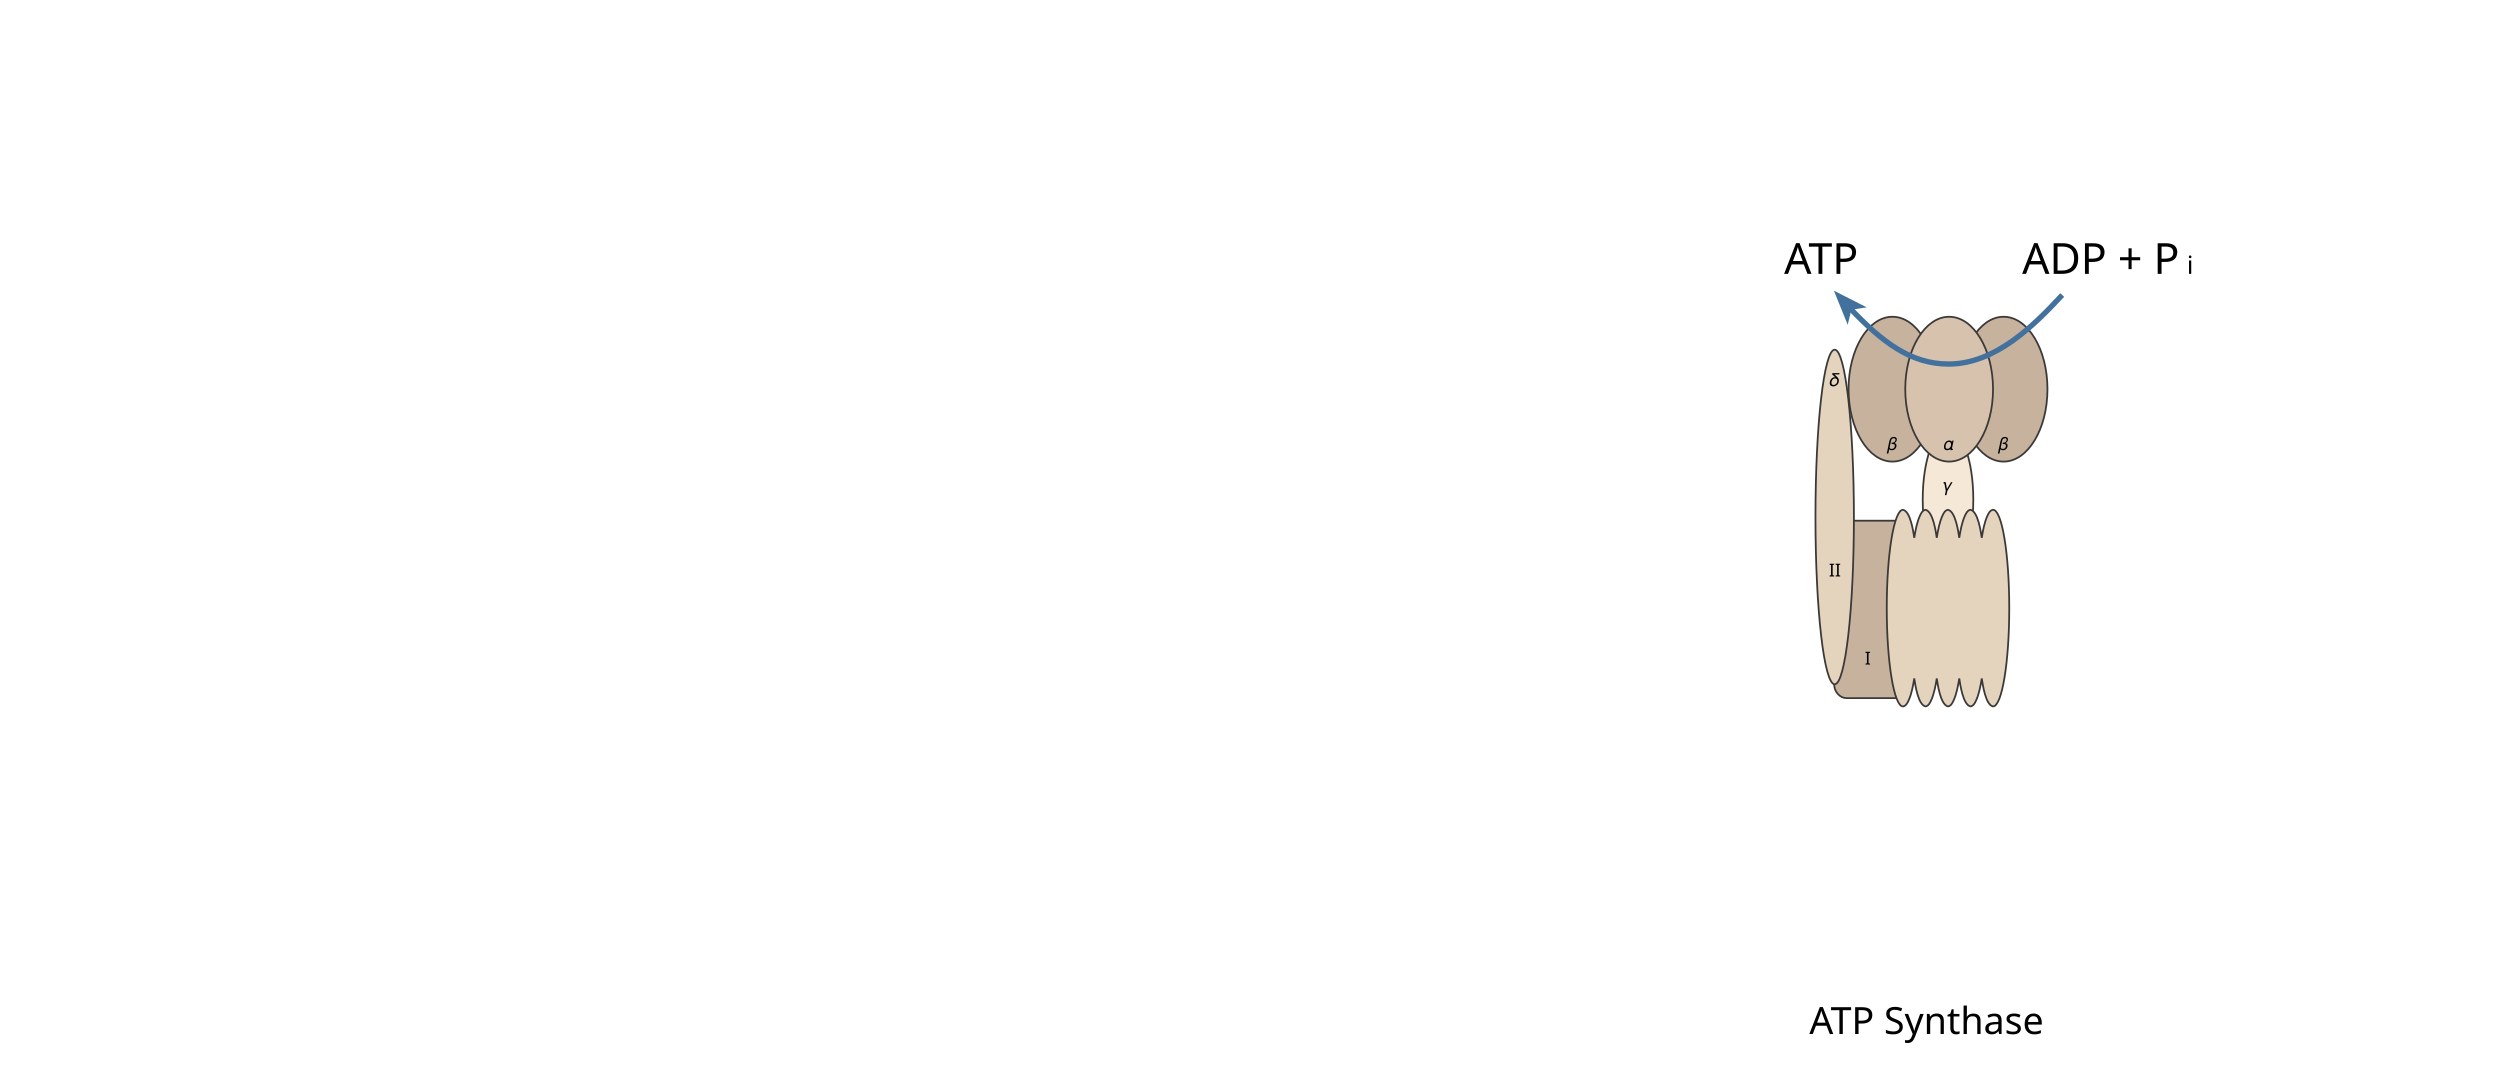
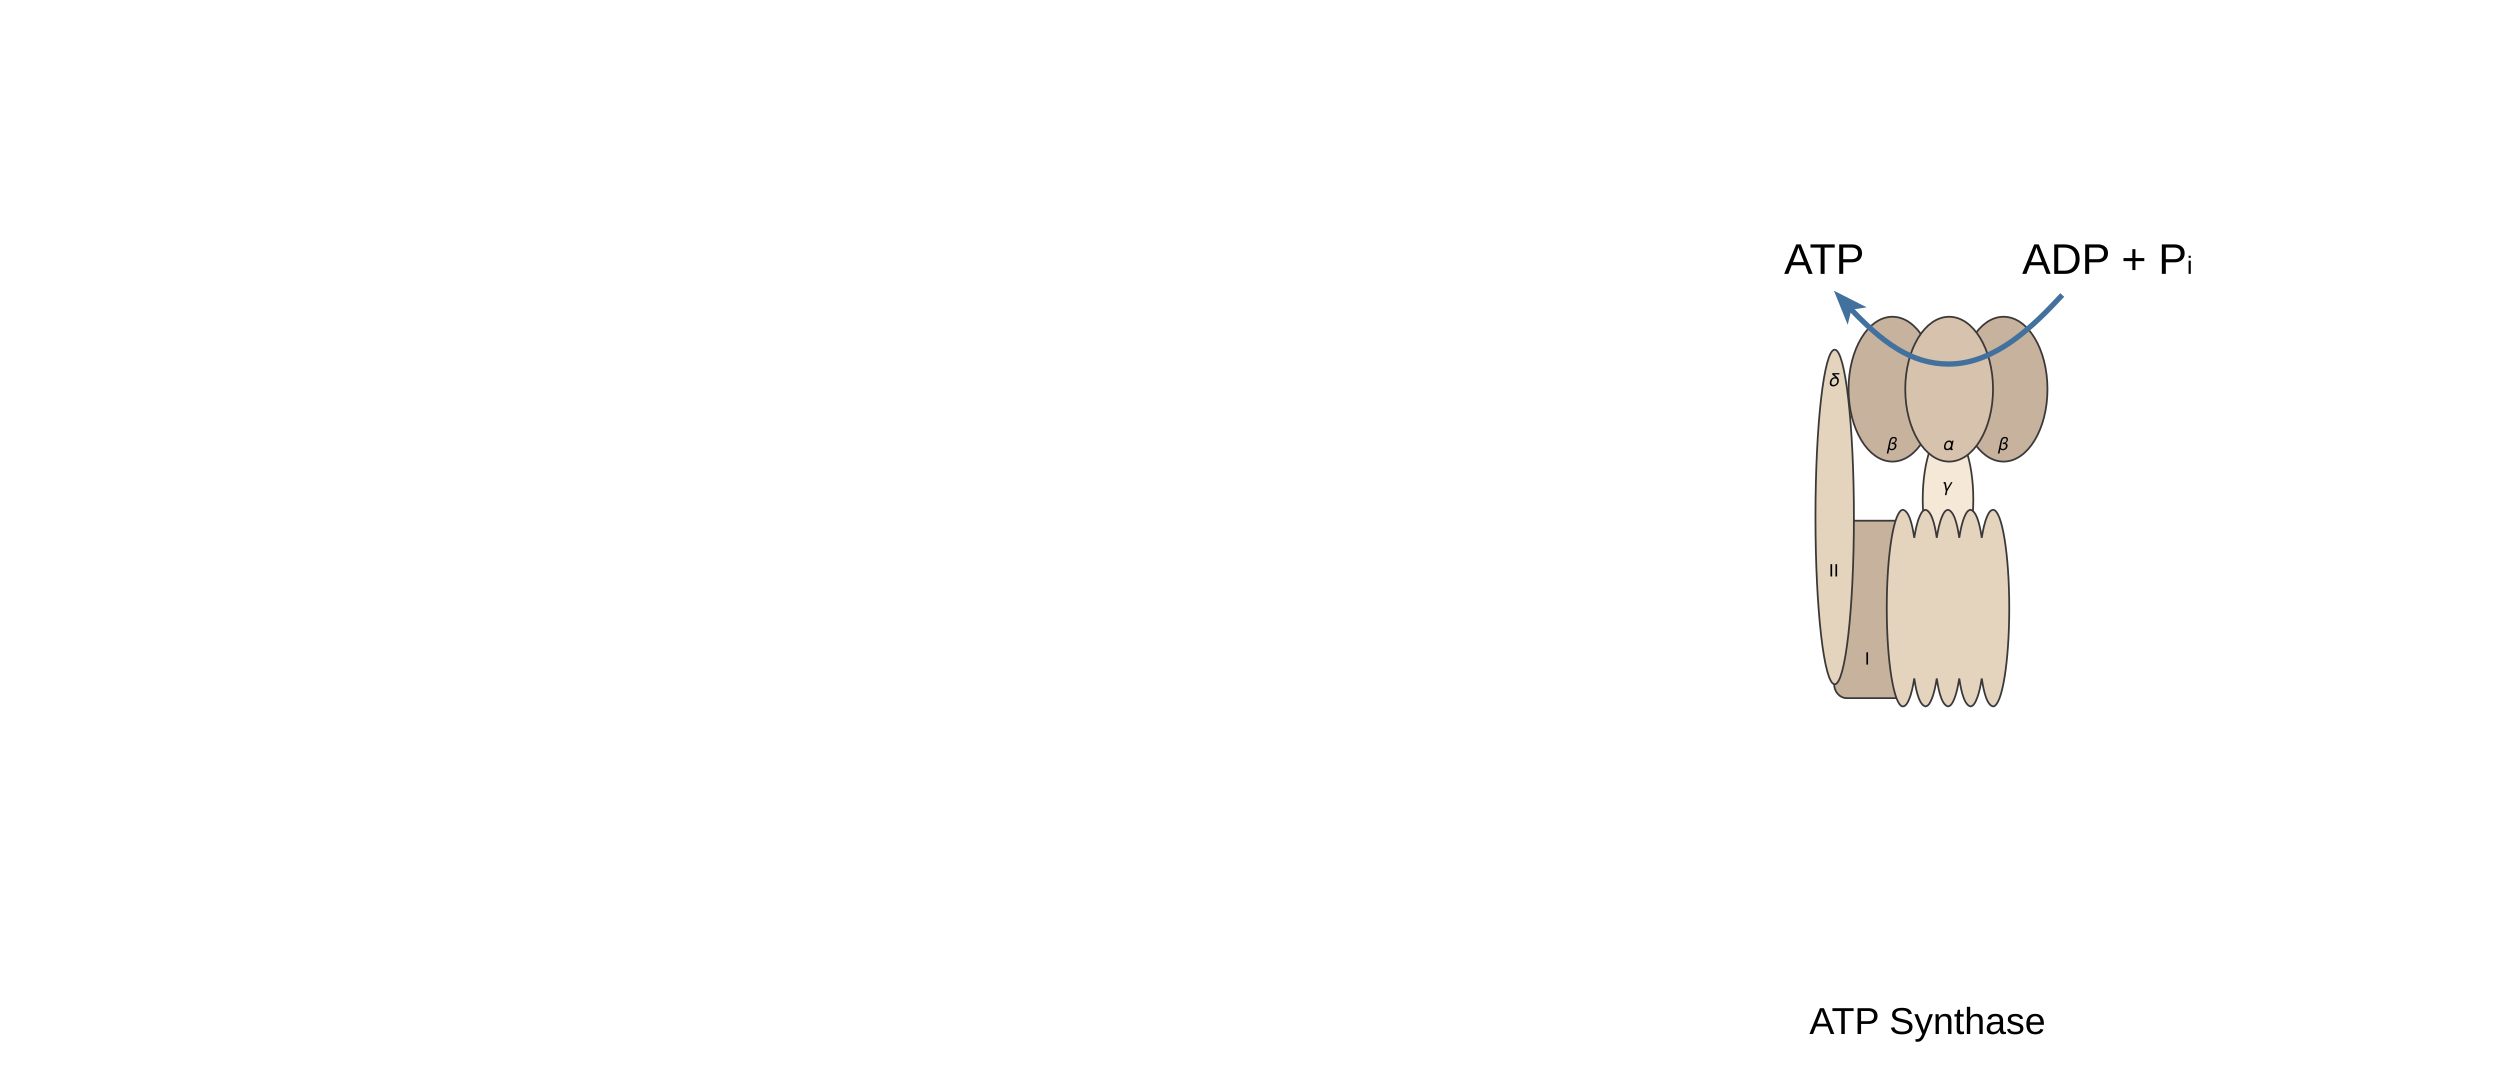
<svg xmlns="http://www.w3.org/2000/svg" version="1.1" x="0" y="0" width="1400" height="600" viewBox="0, 0, 1400, 600">
  <g id="atp-synthase" transform="translate(0, 0)">
    <g id="base">
-       <g>
+       <g id="i-subunit">
        <path d="M1034.112,291.597 L1062.208,291.597 C1066.083,291.597 1069.225,295.178 1069.225,299.597 L1069.225,382.957 C1069.225,387.375 1066.083,390.957 1062.208,390.957 L1034.112,390.957 C1030.237,390.957 1027.096,387.375 1027.096,382.957 L1027.096,299.597 C1027.096,295.178 1030.237,291.597 1034.112,291.597 z" fill="#C7B29E" />
        <path d="M1034.112,291.597 L1062.208,291.597 C1066.083,291.597 1069.225,295.178 1069.225,299.597 L1069.225,382.957 C1069.225,387.375 1066.083,390.957 1062.208,390.957 L1034.112,390.957 C1030.237,390.957 1027.096,387.375 1027.096,382.957 L1027.096,299.597 C1027.096,295.178 1030.237,291.597 1034.112,291.597 z" fill-opacity="0" stroke="#3B3838" stroke-width="1" />
      </g>
-       <g>
+       <g id="gamma-subunit">
        <path d="M1090.885,319.445 C1083.062,319.445 1076.72,301.671 1076.72,279.745 C1076.72,257.819 1083.062,240.045 1090.885,240.045 C1098.707,240.045 1105.049,257.819 1105.049,279.745 C1105.049,301.671 1098.707,319.445 1090.885,319.445 z" fill="#F6E8D7" />
        <path d="M1090.885,319.445 C1083.062,319.445 1076.72,301.671 1076.72,279.745 C1076.72,257.819 1083.062,240.045 1090.885,240.045 C1098.707,240.045 1105.049,257.819 1105.049,279.745 C1105.049,301.671 1098.707,319.445 1090.885,319.445 z" fill-opacity="0" stroke="#3B3838" stroke-width="1" />
      </g>
-       <g>
+       <g id="ii-subunit">
        <path d="M1027.424,383.195 C1021.48,383.195 1016.661,341.25 1016.661,289.508 C1016.661,237.766 1021.48,195.82 1027.424,195.82 C1033.369,195.82 1038.188,237.766 1038.188,289.508 C1038.188,341.25 1033.369,383.195 1027.424,383.195 z" fill="#E4D3BD" />
        <path d="M1027.424,383.195 C1021.48,383.195 1016.661,341.25 1016.661,289.508 C1016.661,237.766 1021.48,195.82 1027.424,195.82 C1033.369,195.82 1038.188,237.766 1038.188,289.508 C1038.188,341.25 1033.369,383.195 1027.424,383.195 z" fill-opacity="0" stroke="#3B3838" stroke-width="1" />
      </g>
-       <g id="base">
+       <g id="c-ring">
        <path d="M1116.085,285.483 C1121.111,285.483 1125.185,310.134 1125.185,340.541 C1125.185,370.949 1121.111,395.6 1116.085,395.6 C1111.807,394.652 1110.306,383.081 1109.785,379.931 C1109.086,384.096 1108.368,388.379 1106.614,392.259 C1105.992,393.635 1105.138,395.347 1103.485,395.6 C1099.207,394.652 1097.706,383.081 1097.185,379.931 C1096.486,384.096 1095.768,388.379 1094.014,392.259 C1093.392,393.635 1092.538,395.347 1090.885,395.6 C1086.607,394.652 1085.106,383.081 1084.585,379.931 C1083.886,384.096 1083.168,388.379 1081.414,392.259 C1080.792,393.635 1079.938,395.347 1078.285,395.6 C1074.007,394.652 1072.505,383.078 1071.985,379.928 C1071.286,384.094 1070.567,388.378 1068.813,392.259 C1068.191,393.635 1067.337,395.347 1065.684,395.6 C1060.658,395.6 1056.584,370.949 1056.584,340.541 C1056.584,310.134 1060.658,285.483 1065.684,285.483 C1069.962,286.43 1071.464,298.005 1071.985,301.155 C1072.683,296.989 1073.402,292.705 1075.156,288.824 C1075.778,287.448 1076.632,285.736 1078.285,285.483 C1082.562,286.43 1084.065,298.003 1084.585,301.152 C1085.284,296.987 1086.002,292.704 1087.756,288.824 C1088.378,287.448 1089.232,285.736 1090.885,285.483 C1095.162,286.43 1096.665,298.003 1097.185,301.152 C1097.884,296.987 1098.602,292.704 1100.356,288.824 C1100.978,287.448 1101.832,285.736 1103.485,285.483 C1107.762,286.43 1109.265,298.003 1109.785,301.152 C1110.484,296.987 1111.202,292.704 1112.956,288.824 C1113.578,287.448 1114.432,285.736 1116.085,285.483 z" fill="#E4D3BD" />
        <path d="M1116.085,285.483 C1121.111,285.483 1125.185,310.134 1125.185,340.541 C1125.185,370.949 1121.111,395.6 1116.085,395.6 C1111.807,394.652 1110.306,383.081 1109.785,379.931 C1109.086,384.096 1108.368,388.379 1106.614,392.259 C1105.992,393.635 1105.138,395.347 1103.485,395.6 C1099.207,394.652 1097.706,383.081 1097.185,379.931 C1096.486,384.096 1095.768,388.379 1094.014,392.259 C1093.392,393.635 1092.538,395.347 1090.885,395.6 C1086.607,394.652 1085.106,383.081 1084.585,379.931 C1083.886,384.096 1083.168,388.379 1081.414,392.259 C1080.792,393.635 1079.938,395.347 1078.285,395.6 C1074.007,394.652 1072.505,383.078 1071.985,379.928 C1071.286,384.094 1070.567,388.378 1068.813,392.259 C1068.191,393.635 1067.337,395.347 1065.684,395.6 C1060.658,395.6 1056.584,370.949 1056.584,340.541 C1056.584,310.134 1060.658,285.483 1065.684,285.483 C1069.962,286.43 1071.464,298.005 1071.985,301.155 C1072.683,296.989 1073.402,292.705 1075.156,288.824 C1075.778,287.448 1076.632,285.736 1078.285,285.483 C1082.562,286.43 1084.065,298.003 1084.585,301.152 C1085.284,296.987 1086.002,292.704 1087.756,288.824 C1088.378,287.448 1089.232,285.736 1090.885,285.483 C1095.162,286.43 1096.665,298.003 1097.185,301.152 C1097.884,296.987 1098.602,292.704 1100.356,288.824 C1100.978,287.448 1101.832,285.736 1103.485,285.483 C1107.762,286.43 1109.265,298.003 1109.785,301.152 C1110.484,296.987 1111.202,292.704 1112.956,288.824 C1113.578,287.448 1114.432,285.736 1116.085,285.483 z" fill-opacity="0" stroke="#3B3838" stroke-width="1" />
      </g>
    </g>
    <g id="head">
-       <g>
+       <g id="beta-subunit">
        <path d="M1122.002,258.488 C1108.427,258.488 1097.423,240.332 1097.423,217.937 C1097.423,195.542 1108.427,177.386 1122.002,177.386 C1135.577,177.386 1146.581,195.542 1146.581,217.937 C1146.581,240.332 1135.577,258.488 1122.002,258.488 z" fill="#C7B29E" />
        <path d="M1122.002,258.488 C1108.427,258.488 1097.423,240.332 1097.423,217.937 C1097.423,195.542 1108.427,177.386 1122.002,177.386 C1135.577,177.386 1146.581,195.542 1146.581,217.937 C1146.581,240.332 1135.577,258.488 1122.002,258.488 z" fill-opacity="0" stroke="#3B3838" stroke-width="1" />
      </g>
-       <g>
+       <g id="beta-subunit">
        <path d="M1059.766,258.488 C1046.191,258.488 1035.187,240.332 1035.187,217.937 C1035.187,195.542 1046.191,177.386 1059.766,177.386 C1073.341,177.386 1084.345,195.542 1084.345,217.937 C1084.345,240.332 1073.341,258.488 1059.766,258.488 z" fill="#C7B29E" />
        <path d="M1059.766,258.488 C1046.191,258.488 1035.187,240.332 1035.187,217.937 C1035.187,195.542 1046.191,177.386 1059.766,177.386 C1073.341,177.386 1084.345,195.542 1084.345,217.937 C1084.345,240.332 1073.341,258.488 1059.766,258.488 z" fill-opacity="0" stroke="#3B3838" stroke-width="1" />
      </g>
-       <g>
+       <g id="alpha-subunit">
        <path d="M1091.519,258.488 C1077.945,258.488 1066.94,240.332 1066.94,217.937 C1066.94,195.542 1077.945,177.386 1091.519,177.386 C1105.094,177.386 1116.098,195.542 1116.098,217.937 C1116.098,240.332 1105.094,258.488 1091.519,258.488 z" fill="#D6C2AD" />
        <path d="M1091.519,258.488 C1077.945,258.488 1066.94,240.332 1066.94,217.937 C1066.94,195.542 1077.945,177.386 1091.519,177.386 C1105.094,177.386 1116.098,195.542 1116.098,217.937 C1116.098,240.332 1105.094,258.488 1091.519,258.488 z" fill-opacity="0" stroke="#3B3838" stroke-width="1" />
      </g>
    </g>
    <g id="subunits">
      <text transform="matrix(1, 0, 0, 1, 1091.019, 249.488)">
-         <tspan x="-2.62" y="2.5" font-family="STIXGeneral-Regular" font-size="10" fill="#000000">𝛼</tspan>
+         <tspan x="-2.62" y="2.5" font-family="Arial,ArialMT" font-size="10" fill="#000000">𝛼</tspan>
      </text>
      <text transform="matrix(1, 0, 0, 1, 1121.502, 249.488)">
-         <tspan x="-2.465" y="2.5" font-family="STIXGeneral-Regular" font-size="10" fill="#000000">𝛽</tspan>
+         <tspan x="-2.465" y="2.5" font-family="Arial,ArialMT" font-size="10" fill="#000000">𝛽</tspan>
      </text>
      <text transform="matrix(1, 0, 0, 1, 1059.266, 249.488)">
-         <tspan x="-2.465" y="2.5" font-family="STIXGeneral-Regular" font-size="10" fill="#000000">𝛽</tspan>
+         <tspan x="-2.465" y="2.5" font-family="Arial,ArialMT" font-size="10" fill="#000000">𝛽</tspan>
      </text>
      <text transform="matrix(1, 0, 0, 1, 1090.385, 272.773)">
-         <tspan x="-2.14" y="2.5" font-family="STIXGeneral-Regular" font-size="10" fill="#000000">𝛾</tspan>
+         <tspan x="-2.14" y="2.5" font-family="Arial,ArialMT" font-size="10" fill="#000000">𝛾</tspan>
      </text>
      <text transform="matrix(1, 0, 0, 1, 1045.639, 370.657)">
-         <tspan x="-1.389" y="1.5" font-family="ArialMT" font-size="10" fill="#000000">I</tspan>
+         <tspan x="-1.389" y="1.5" font-family="Arial,ArialMT" font-size="10" fill="#000000">I</tspan>
      </text>
      <text transform="matrix(1, 0, 0, 1, 1026.924, 213.734)">
-         <tspan x="-2.315" y="2.5" font-family="STIXGeneral-Regular" font-size="10" fill="#000000">𝛿</tspan>
+         <tspan x="-2.315" y="2.5" font-family="Arial,ArialMT" font-size="10" fill="#000000">𝛿</tspan>
      </text>
      <text transform="matrix(1, 0, 0, 1, 1026.924, 321.319)">
-         <tspan x="-2.778" y="1.5" font-family="ArialMT" font-size="10" fill="#000000">II</tspan>
+         <tspan x="-2.778" y="1.5" font-family="Arial,ArialMT" font-size="10" fill="#000000">II</tspan>
      </text>
    </g>
    <g id="reaction">
      <g>
        <path d="M1035.563,172.122 C1054.158,191.868 1070.244,203.864 1091.281,203.864 C1117.669,203.864 1139.483,181.757 1154.852,165.192" fill-opacity="0" stroke="#41719C" stroke-width="3" />
        <path d="M1035.563,172.122 L1040.551,171.344 L1029.883,165.933 L1034.362,177.024 z" fill="#41719C" fill-opacity="1" stroke="#41719C" stroke-width="3" stroke-opacity="1" />
      </g>
      <text transform="matrix(1, 0, 0, 1, 1021.553, 146.15)">
-         <tspan x="-22.447" y="7.212" font-family="ArialMT" font-size="24" fill="#000000">ATP</tspan>
+         <tspan x="-22.447" y="7.212" font-family="Arial,ArialMT" font-size="24" fill="#000000">ATP</tspan>
      </text>
      <text transform="matrix(1, 0, 0, 1, 1180.086, 146.15)">
-         <tspan x="-47.692" y="7.212" font-family="ArialMT" font-size="24" fill="#000000">ADP + P</tspan>
-         <tspan x="44.582" y="7.212" font-family="ArialMT" font-size="14" fill="#000000">i</tspan>
+         <tspan x="-47.692" y="7.212" font-family="Arial,ArialMT" font-size="24" fill="#000000">ADP + P</tspan>
+         <tspan x="44.582" y="7.212" font-family="Arial,ArialMT" font-size="14" fill="#000000">i</tspan>
      </text>
    </g>
    <g id="label">
      <text transform="matrix(1, 0, 0, 1, 1079.385, 574.538)">
-         <tspan x="-66.148" y="4.5" font-family="ArialMT" font-size="21" fill="#000000">ATP Synthase</tspan>
+         <tspan x="-66.148" y="4.5" font-family="Arial,ArialMT" font-size="21" fill="#000000">ATP Synthase</tspan>
      </text>
    </g>
  </g>
</svg>
